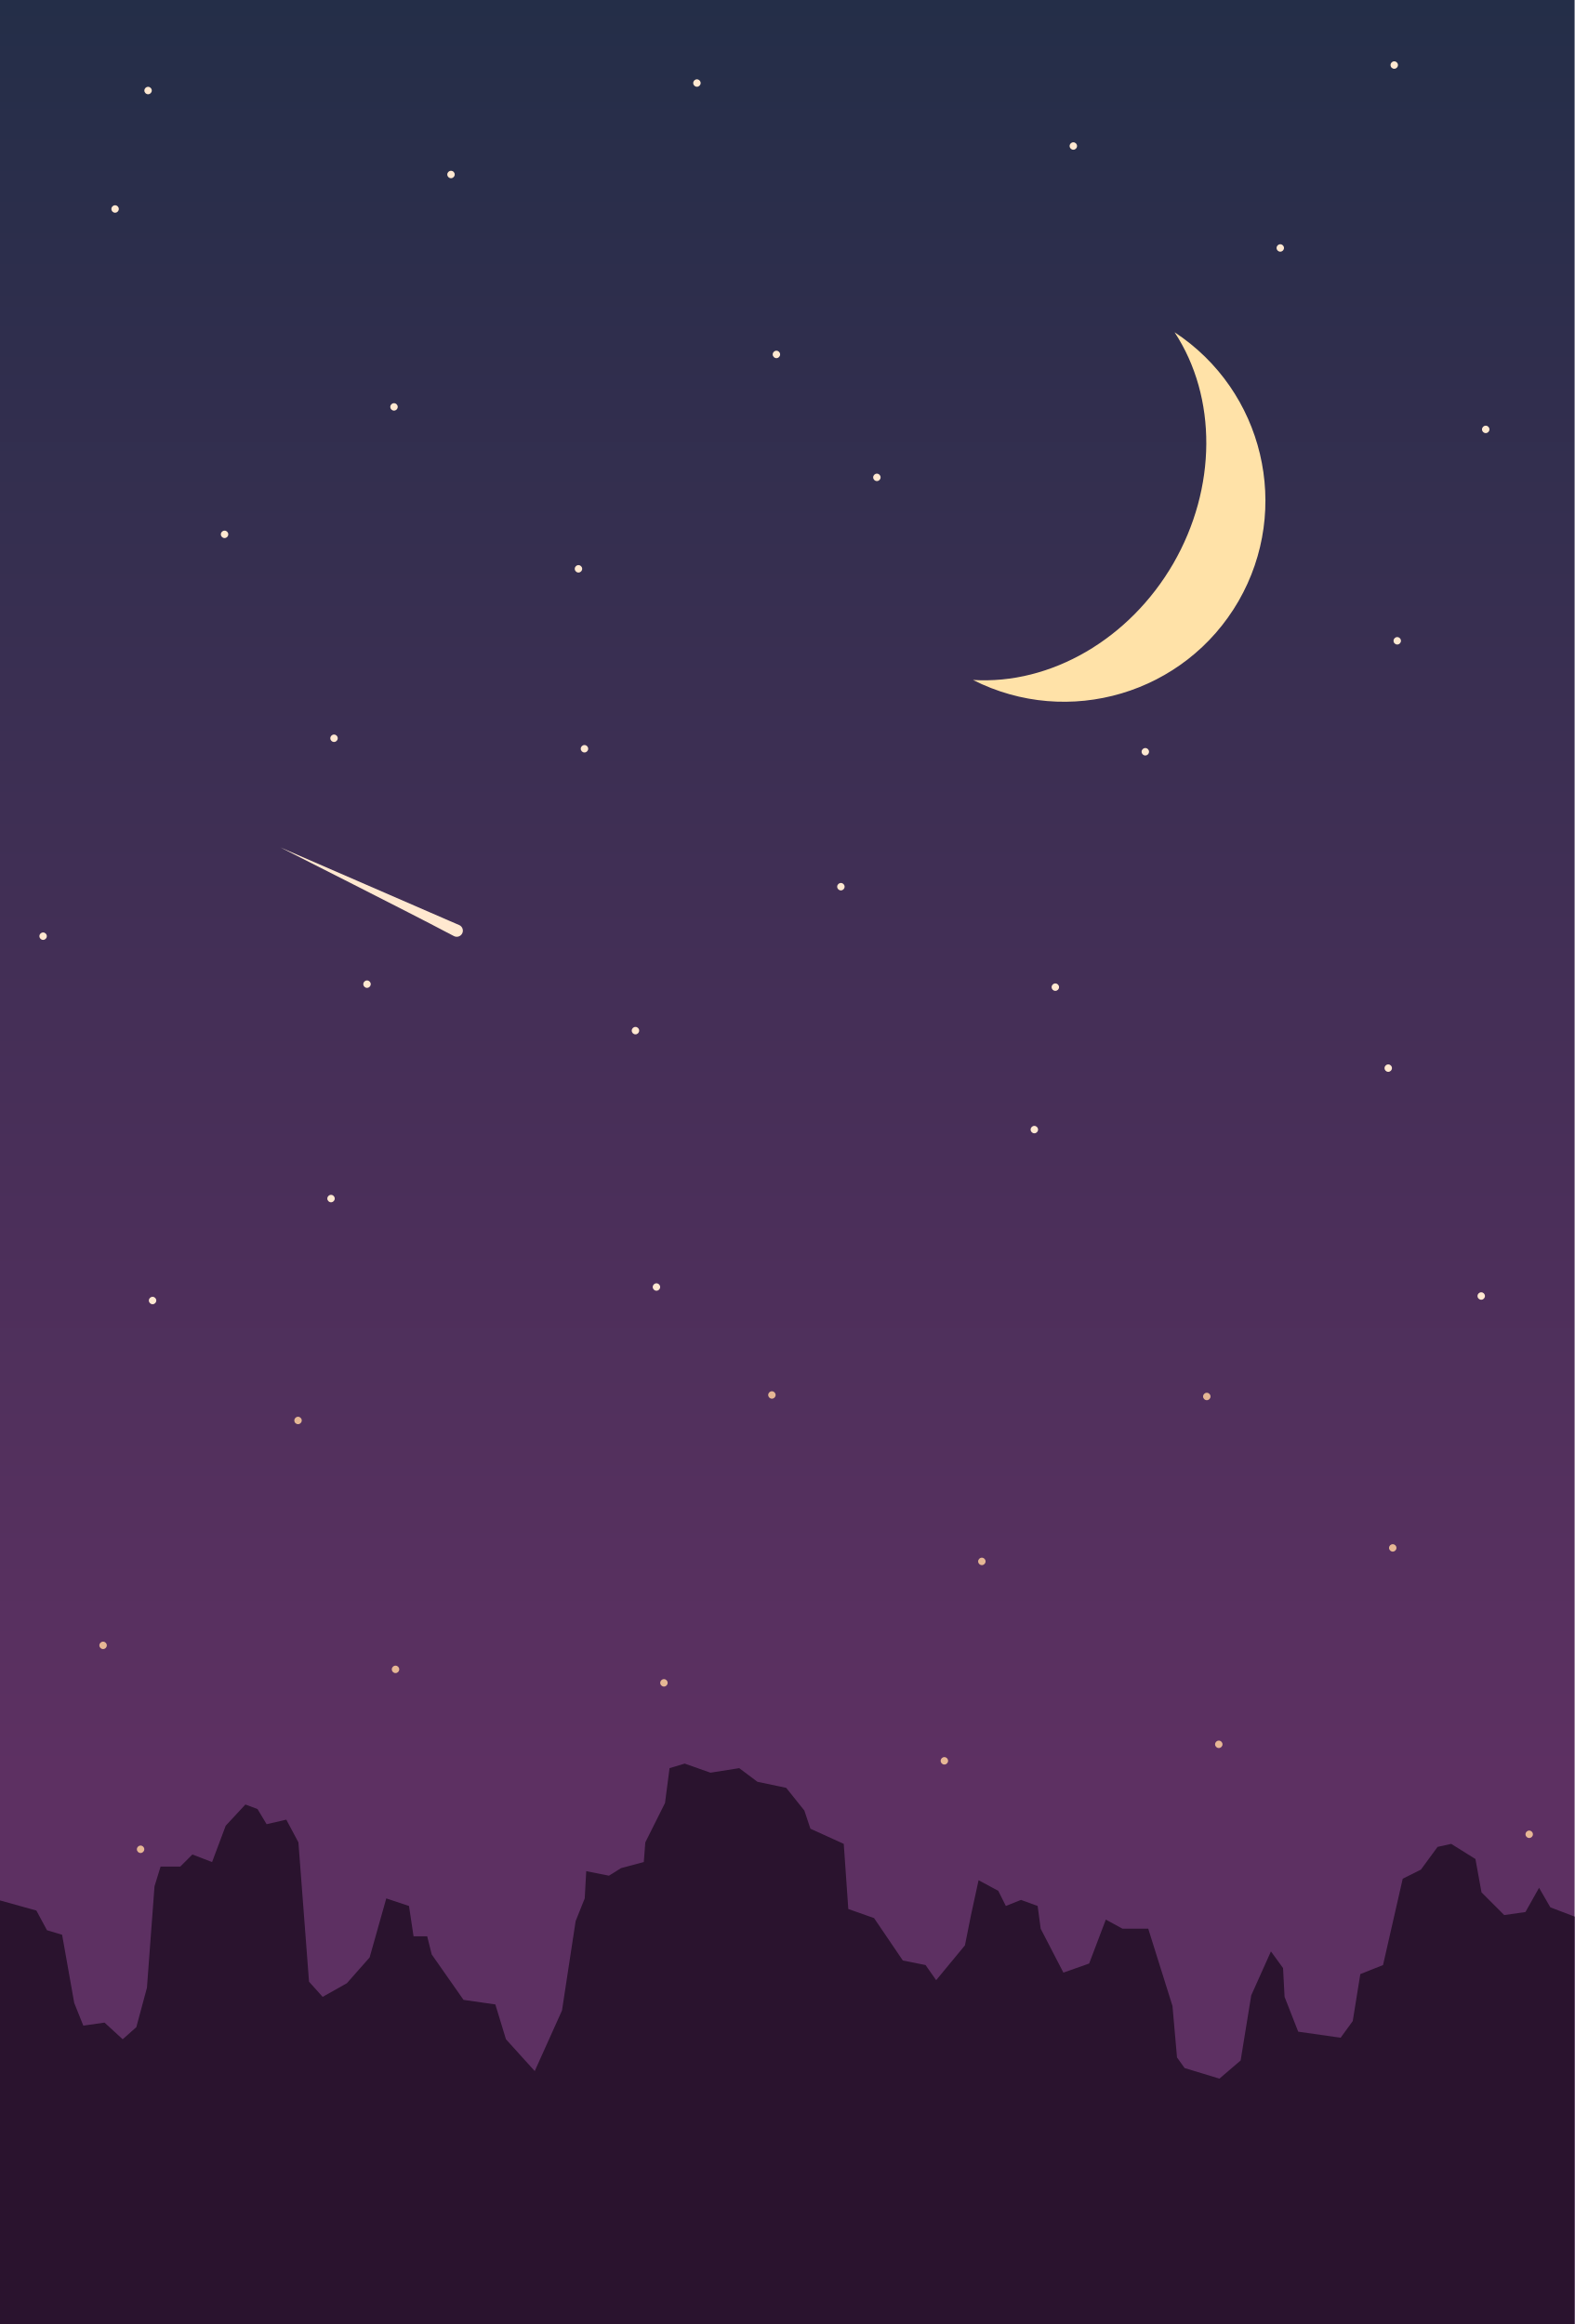
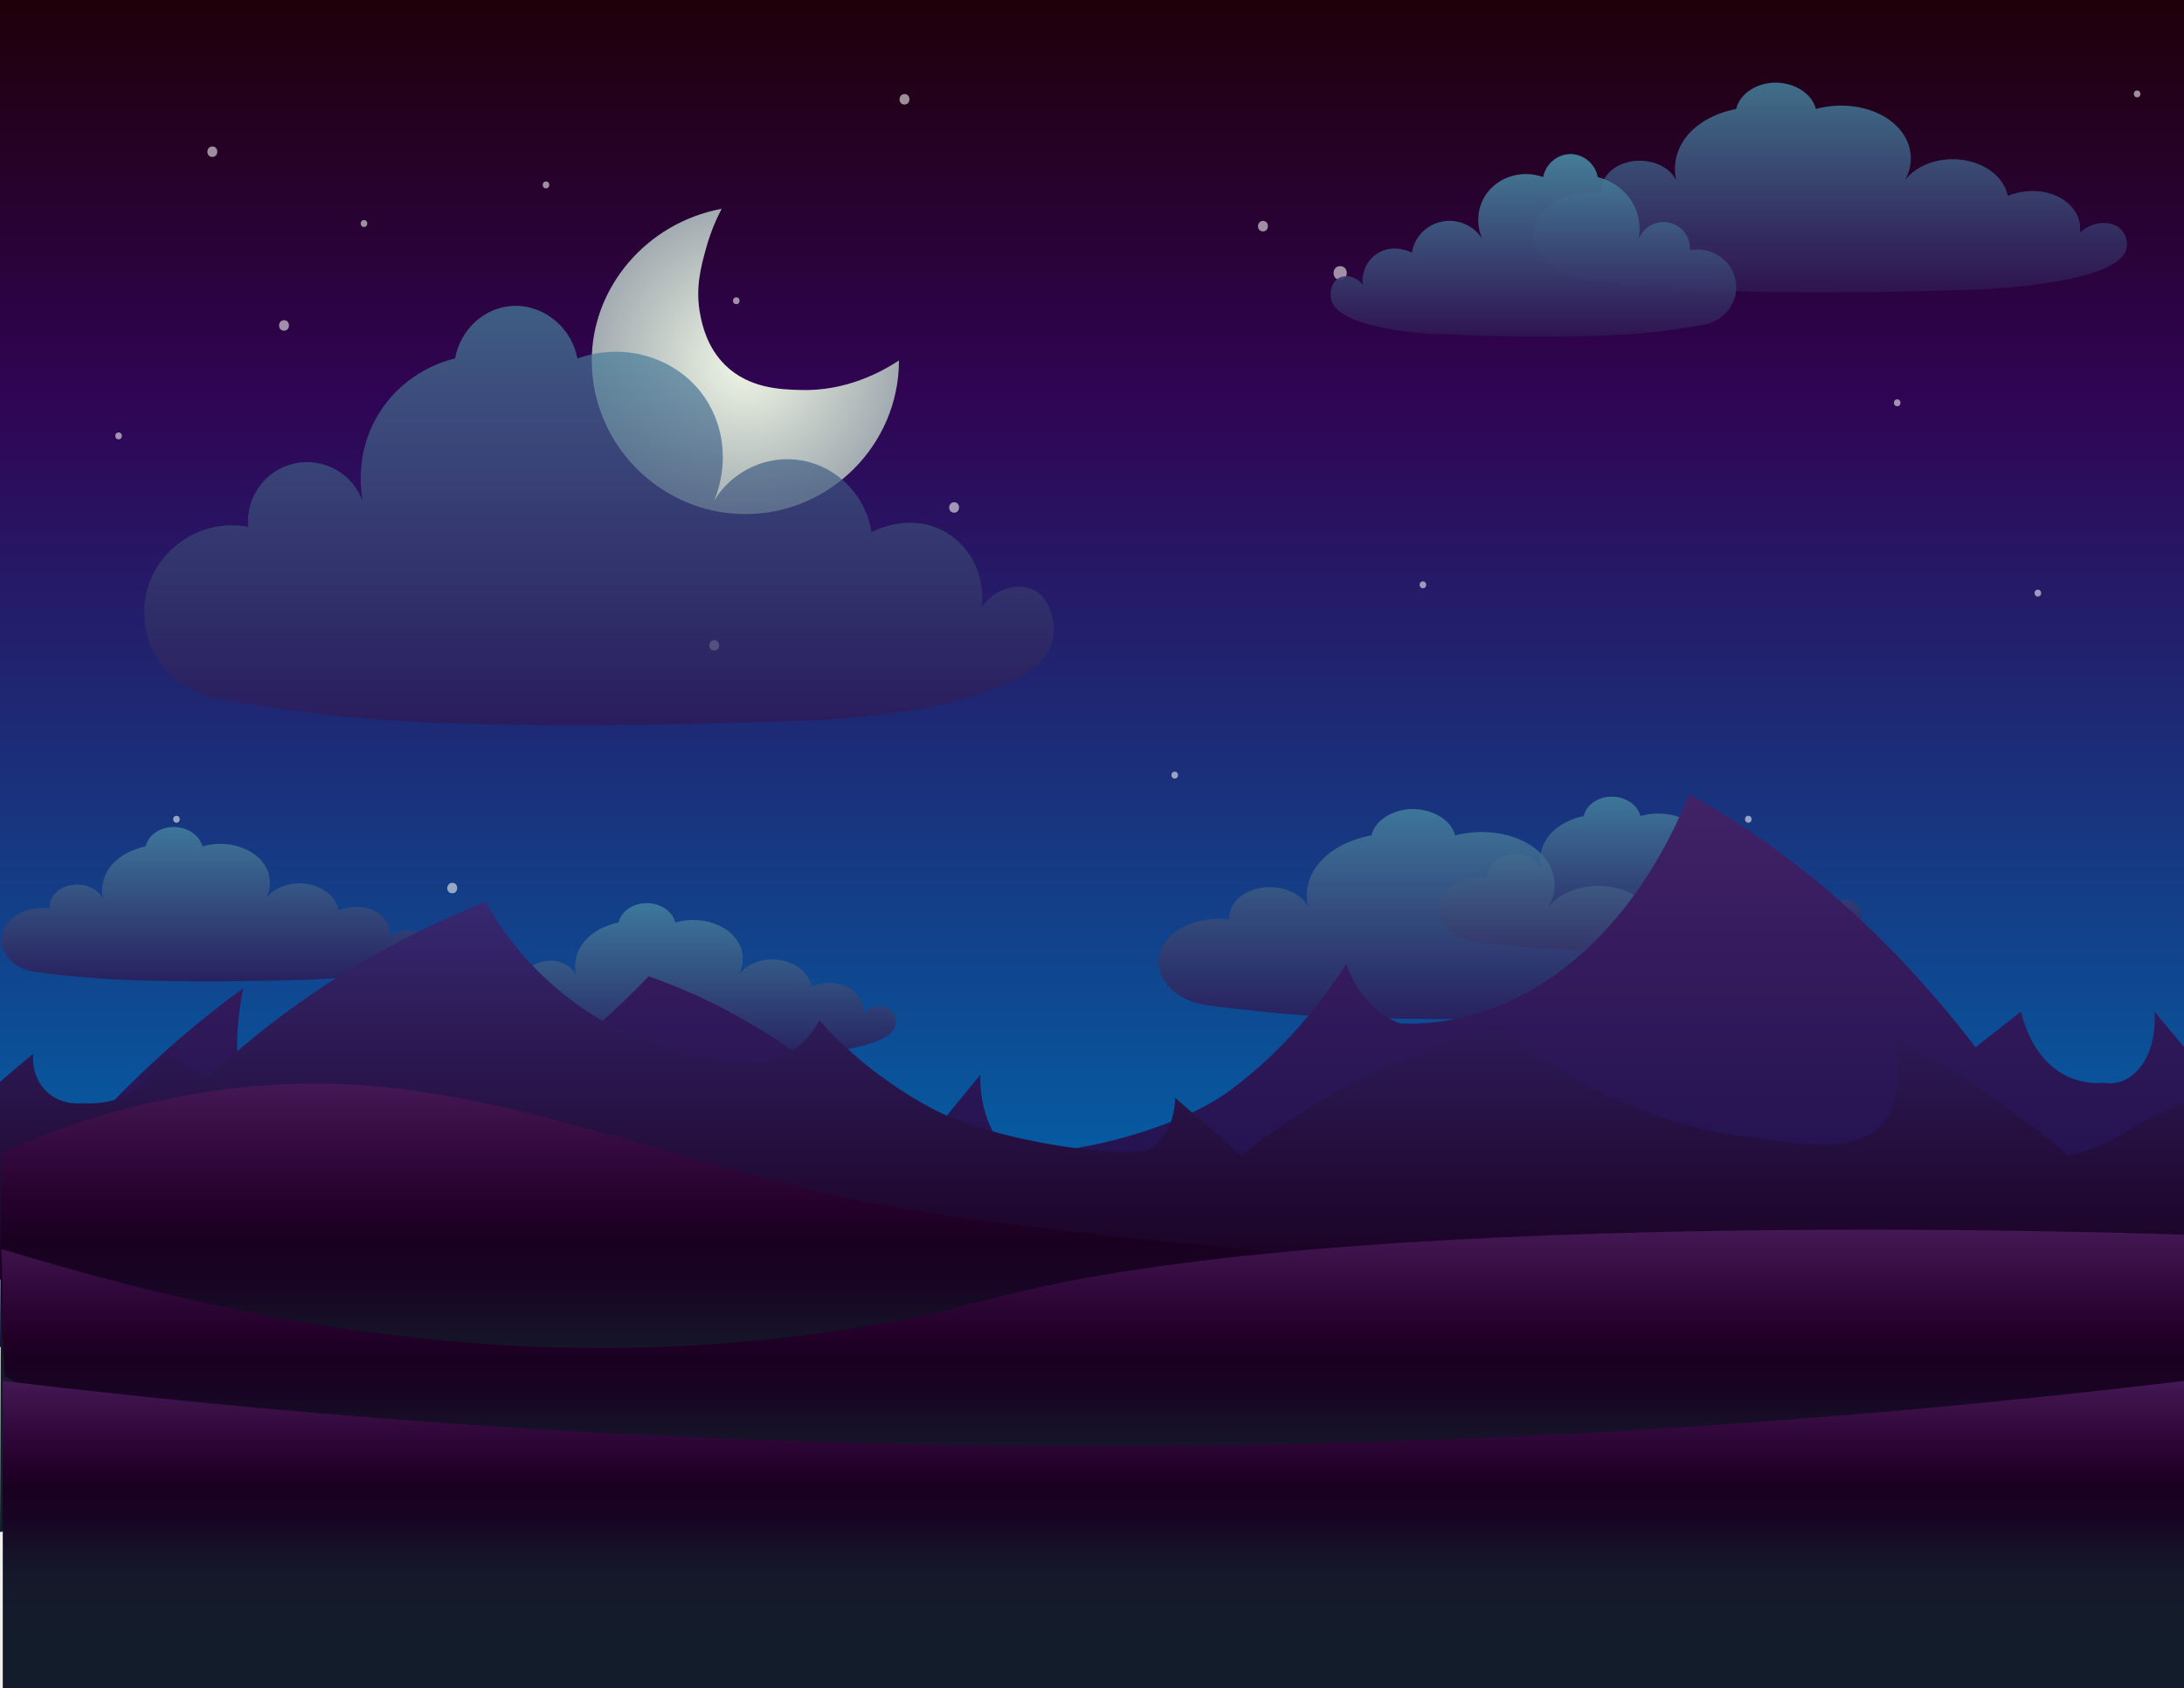
- <svg xmlns="http://www.w3.org/2000/svg" xmlns:xlink="http://www.w3.org/1999/xlink" width="2100" height="3100" viewBox="0 0 555.625 820.208" version="1.1" id="svg8">
-   <defs id="defs2">
-     <linearGradient id="linearGradient829">
-       <stop style="stop-color:#242e48;stop-opacity:1" offset="0" id="stop825" />
-       <stop style="stop-color:#5d3062;stop-opacity:1" offset="1" id="stop827" />
-     </linearGradient>
-     <linearGradient xlink:href="#linearGradient829" id="linearGradient831" x1="285.75" y1="-523.208" x2="285.75" y2="101.964" gradientUnits="userSpaceOnUse" />
-   </defs>
-   <g id="layer1" transform="translate(0,523.2083)">
-     <rect style="opacity:1;fill:url(#linearGradient831);fill-opacity:1;fill-rule:nonzero;stroke:none;stroke-width:0.265;stroke-linecap:square;stroke-linejoin:miter;stroke-miterlimit:4;stroke-dasharray:none;stroke-dashoffset:45.354;stroke-opacity:1;paint-order:normal" id="rect823" width="555.625" height="820.208" x="0" y="-523.208" ry="2.4023437e-05" />
-     <path style="fill:#2a132e;fill-opacity:1;fill-rule:evenodd;stroke:none;stroke-width:0.265px;stroke-linecap:butt;stroke-linejoin:miter;stroke-opacity:1" d="m 0,297 0,-149.492 12.829,3.563 3.742,6.949 5.345,1.604 4.276,24.054 3.207,8.018 7.484,-1.069 6.414,5.88 4.811,-4.276 3.742,-13.898 2.673,-35.814 2.138,-6.949 h 6.949 l 4.276,-4.276 6.949,2.673 4.811,-12.829 6.949,-7.484 4.276,1.604 3.207,5.345 6.949,-1.604 4.276,8.018 3.742,49.178 4.811,5.345 8.553,-4.811 8.018,-9.087 5.88,-20.847 8.018,2.673 1.604,10.691 h 4.811 l 1.604,6.414 11.225,16.036 11.225,1.604 3.742,12.294 10.156,11.225 9.622,-21.382 4.811,-31.538 3.207,-8.018 0.535,-9.622 8.018,1.604 4.276,-2.673 8.018,-2.138 0.535,-6.949 6.949,-13.898 1.604,-12.294 5.345,-1.604 9.087,3.207 10.156,-1.604 6.414,4.811 10.156,2.138 6.414,8.018 2.138,6.414 11.76,5.345 1.604,22.985 9.087,3.207 10.156,14.967 8.018,1.604 3.742,5.345 10.156,-12.294 2.138,-10.691 2.673,-12.294 6.949,3.742 2.673,5.345 5.345,-2.138 5.88,2.138 1.069,8.018 8.018,15.502 9.087,-3.207 5.88,-15.502 5.88,3.207 h 9.087 l 8.553,27.262 1.604,18.174 2.673,3.742 12.294,3.742 7.484,-6.414 3.742,-22.985 6.949,-15.502 4.276,5.88 0.535,10.156 4.811,12.294 14.967,2.138 4.276,-5.88 2.673,-16.571 8.018,-3.207 6.949,-30.469 6.414,-3.207 5.88,-8.018 4.811,-1.069 8.553,5.345 2.138,11.76 8.018,8.018 7.484,-1.069 4.811,-8.553 3.98,6.894 8.553,3.262 0,143.791 z" id="path833" />
-     <path style="opacity:1;fill:#ffe2a8;fill-opacity:1;fill-rule:nonzero;stroke:none;stroke-width:0.265;stroke-linecap:square;stroke-linejoin:miter;stroke-miterlimit:4;stroke-dasharray:none;stroke-dashoffset:45.354;stroke-opacity:1;paint-order:normal" d="m 414.474,-405.95 a 67.539,77.455 30 0 1 -0.438,81.602 67.539,77.455 30 0 1 -70.692,41.12 71.094,71.094 0 0 0 93.7,-27.837 71.094,71.094 0 0 0 -22.569,-94.885 z" id="path846" />
-     <circle style="opacity:1;fill:#ffe8d0;fill-opacity:1;fill-rule:nonzero;stroke:none;stroke-width:0.004;stroke-linecap:square;stroke-linejoin:miter;stroke-miterlimit:4;stroke-dasharray:none;stroke-dashoffset:45.354;stroke-opacity:1;paint-order:normal" id="path1319" cx="52.252" cy="-491.256" r="1.31" />
-     <circle r="1.31" cy="-449.451" cx="40.61" id="circle1325" style="opacity:1;fill:#ffe8d0;fill-opacity:1;fill-rule:nonzero;stroke:none;stroke-width:0.004;stroke-linecap:square;stroke-linejoin:miter;stroke-miterlimit:4;stroke-dasharray:none;stroke-dashoffset:45.354;stroke-opacity:1;paint-order:normal" />
-     <circle style="opacity:1;fill:#ffe8d0;fill-opacity:1;fill-rule:nonzero;stroke:none;stroke-width:0.004;stroke-linecap:square;stroke-linejoin:miter;stroke-miterlimit:4;stroke-dasharray:none;stroke-dashoffset:45.354;stroke-opacity:1;paint-order:normal" id="circle1327" cx="159.144" cy="-461.622" r="1.31" />
-     <circle r="1.31" cy="-493.901" cx="245.927" id="circle1329" style="opacity:1;fill:#ffe8d0;fill-opacity:1;fill-rule:nonzero;stroke:none;stroke-width:0.004;stroke-linecap:square;stroke-linejoin:miter;stroke-miterlimit:4;stroke-dasharray:none;stroke-dashoffset:45.354;stroke-opacity:1;paint-order:normal" />
-     <circle style="opacity:1;fill:#ffe8d0;fill-opacity:1;fill-rule:nonzero;stroke:none;stroke-width:0.004;stroke-linecap:square;stroke-linejoin:miter;stroke-miterlimit:4;stroke-dasharray:none;stroke-dashoffset:45.354;stroke-opacity:1;paint-order:normal" id="circle1331" cx="139.035" cy="-379.601" r="1.31" />
-     <circle r="1.31" cy="-398.122" cx="273.973" id="circle1333" style="opacity:1;fill:#ffe8d0;fill-opacity:1;fill-rule:nonzero;stroke:none;stroke-width:0.004;stroke-linecap:square;stroke-linejoin:miter;stroke-miterlimit:4;stroke-dasharray:none;stroke-dashoffset:45.354;stroke-opacity:1;paint-order:normal" />
-     <circle style="opacity:1;fill:#ffe8d0;fill-opacity:1;fill-rule:nonzero;stroke:none;stroke-width:0.004;stroke-linecap:square;stroke-linejoin:miter;stroke-miterlimit:4;stroke-dasharray:none;stroke-dashoffset:45.354;stroke-opacity:1;paint-order:normal" id="circle1335" cx="117.869" cy="-262.656" r="1.31" />
-     <circle r="1.31" cy="-334.622" cx="79.24" id="circle1337" style="opacity:1;fill:#ffe8d0;fill-opacity:1;fill-rule:nonzero;stroke:none;stroke-width:0.004;stroke-linecap:square;stroke-linejoin:miter;stroke-miterlimit:4;stroke-dasharray:none;stroke-dashoffset:45.354;stroke-opacity:1;paint-order:normal" />
-     <circle style="opacity:1;fill:#ffe8d0;fill-opacity:1;fill-rule:nonzero;stroke:none;stroke-width:0.004;stroke-linecap:square;stroke-linejoin:miter;stroke-miterlimit:4;stroke-dasharray:none;stroke-dashoffset:45.354;stroke-opacity:1;paint-order:normal" id="circle1339" cx="15.21" cy="-192.806" r="1.31" />
-     <circle r="1.31" cy="-258.951" cx="206.24" id="circle1341" style="opacity:1;fill:#ffe8d0;fill-opacity:1;fill-rule:nonzero;stroke:none;stroke-width:0.004;stroke-linecap:square;stroke-linejoin:miter;stroke-miterlimit:4;stroke-dasharray:none;stroke-dashoffset:45.354;stroke-opacity:1;paint-order:normal" />
-     <circle style="opacity:1;fill:#ffe8d0;fill-opacity:1;fill-rule:nonzero;stroke:none;stroke-width:0.004;stroke-linecap:square;stroke-linejoin:miter;stroke-miterlimit:4;stroke-dasharray:none;stroke-dashoffset:45.354;stroke-opacity:1;paint-order:normal" id="circle1343" cx="224.231" cy="-159.468" r="1.31" />
-     <circle r="1.31" cy="-100.201" cx="116.81" id="circle1345" style="opacity:1;fill:#ffe8d0;fill-opacity:1;fill-rule:nonzero;stroke:none;stroke-width:0.004;stroke-linecap:square;stroke-linejoin:miter;stroke-miterlimit:4;stroke-dasharray:none;stroke-dashoffset:45.354;stroke-opacity:1;paint-order:normal" />
-     <circle style="opacity:0.851;fill:#ffcf9d;fill-opacity:1;fill-rule:nonzero;stroke:none;stroke-width:0.004;stroke-linecap:square;stroke-linejoin:miter;stroke-miterlimit:4;stroke-dasharray:none;stroke-dashoffset:45.354;stroke-opacity:1;paint-order:normal" id="circle1347" cx="272.385" cy="-30.881" r="1.31" />
-     <circle r="1.31" cy="65.957" cx="139.565" id="circle1349" style="opacity:0.851;fill:#ffcf9d;fill-opacity:1;fill-rule:nonzero;stroke:none;stroke-width:0.004;stroke-linecap:square;stroke-linejoin:miter;stroke-miterlimit:4;stroke-dasharray:none;stroke-dashoffset:45.354;stroke-opacity:1;paint-order:normal" />
-     <circle style="opacity:0.851;fill:#ffcf9d;fill-opacity:1;fill-rule:nonzero;stroke:none;stroke-width:0.004;stroke-linecap:square;stroke-linejoin:miter;stroke-miterlimit:4;stroke-dasharray:none;stroke-dashoffset:45.354;stroke-opacity:1;paint-order:normal" id="circle1351" cx="105.169" cy="-21.885" r="1.31" />
-     <circle cy="-68.981" cx="231.64" id="circle1353" style="opacity:1;fill:#ffe8d0;fill-opacity:1;fill-rule:nonzero;stroke:none;stroke-width:0.004;stroke-linecap:square;stroke-linejoin:miter;stroke-miterlimit:4;stroke-dasharray:none;stroke-dashoffset:45.354;stroke-opacity:1;paint-order:normal" r="1.31" />
-     <circle r="1.31" style="opacity:1;fill:#ffe8d0;fill-opacity:1;fill-rule:nonzero;stroke:none;stroke-width:0.004;stroke-linecap:square;stroke-linejoin:miter;stroke-miterlimit:4;stroke-dasharray:none;stroke-dashoffset:45.354;stroke-opacity:1;paint-order:normal" id="circle1355" cx="364.99" cy="-124.543" />
-     <circle cy="-30.351" cx="425.844" id="circle1357" style="opacity:0.851;fill:#ffcf9d;fill-opacity:1;fill-rule:nonzero;stroke:none;stroke-width:0.004;stroke-linecap:square;stroke-linejoin:miter;stroke-miterlimit:4;stroke-dasharray:none;stroke-dashoffset:45.354;stroke-opacity:1;paint-order:normal" r="1.31" />
-     <circle r="1.31" style="opacity:1;fill:#ffe8d0;fill-opacity:1;fill-rule:nonzero;stroke:none;stroke-width:0.004;stroke-linecap:square;stroke-linejoin:miter;stroke-miterlimit:4;stroke-dasharray:none;stroke-dashoffset:45.354;stroke-opacity:1;paint-order:normal" id="circle1359" cx="489.873" cy="-146.239" />
-     <circle cy="-174.814" cx="372.398" id="circle1361" style="opacity:1;fill:#ffe8d0;fill-opacity:1;fill-rule:nonzero;stroke:none;stroke-width:0.004;stroke-linecap:square;stroke-linejoin:miter;stroke-miterlimit:4;stroke-dasharray:none;stroke-dashoffset:45.354;stroke-opacity:1;paint-order:normal" r="1.31" />
-     <circle r="1.31" style="opacity:1;fill:#ffe8d0;fill-opacity:1;fill-rule:nonzero;stroke:none;stroke-width:0.004;stroke-linecap:square;stroke-linejoin:miter;stroke-miterlimit:4;stroke-dasharray:none;stroke-dashoffset:45.354;stroke-opacity:1;paint-order:normal" id="circle1363" cx="404.148" cy="-257.893" />
-     <circle cy="-297.051" cx="493.048" id="circle1365" style="opacity:1;fill:#ffe8d0;fill-opacity:1;fill-rule:nonzero;stroke:none;stroke-width:0.004;stroke-linecap:square;stroke-linejoin:miter;stroke-miterlimit:4;stroke-dasharray:none;stroke-dashoffset:45.354;stroke-opacity:1;paint-order:normal" r="1.31" />
-     <circle r="1.31" style="opacity:1;fill:#ffe8d0;fill-opacity:1;fill-rule:nonzero;stroke:none;stroke-width:0.004;stroke-linecap:square;stroke-linejoin:miter;stroke-miterlimit:4;stroke-dasharray:none;stroke-dashoffset:45.354;stroke-opacity:1;paint-order:normal" id="circle1367" cx="524.269" cy="-371.664" />
-     <circle cy="-435.693" cx="451.773" id="circle1369" style="opacity:1;fill:#ffe8d0;fill-opacity:1;fill-rule:nonzero;stroke:none;stroke-width:0.004;stroke-linecap:square;stroke-linejoin:miter;stroke-miterlimit:4;stroke-dasharray:none;stroke-dashoffset:45.354;stroke-opacity:1;paint-order:normal" r="1.31" />
-     <circle style="opacity:1;fill:#ffe8d0;fill-opacity:1;fill-rule:nonzero;stroke:none;stroke-width:0.004;stroke-linecap:square;stroke-linejoin:miter;stroke-miterlimit:4;stroke-dasharray:none;stroke-dashoffset:45.354;stroke-opacity:1;paint-order:normal" id="circle1371" cx="491.99" cy="-500.251" r="1.31" />
-     <circle r="1.31" cy="-471.676" cx="378.748" id="circle1373" style="opacity:1;fill:#ffe8d0;fill-opacity:1;fill-rule:nonzero;stroke:none;stroke-width:0.004;stroke-linecap:square;stroke-linejoin:miter;stroke-miterlimit:4;stroke-dasharray:none;stroke-dashoffset:45.354;stroke-opacity:1;paint-order:normal" />
-     <circle style="opacity:1;fill:#ffe8d0;fill-opacity:1;fill-rule:nonzero;stroke:none;stroke-width:0.004;stroke-linecap:square;stroke-linejoin:miter;stroke-miterlimit:4;stroke-dasharray:none;stroke-dashoffset:45.354;stroke-opacity:1;paint-order:normal" id="circle1375" cx="309.427" cy="-354.731" r="1.31" />
-     <circle r="1.31" cy="-322.451" cx="204.123" id="circle1377" style="opacity:1;fill:#ffe8d0;fill-opacity:1;fill-rule:nonzero;stroke:none;stroke-width:0.004;stroke-linecap:square;stroke-linejoin:miter;stroke-miterlimit:4;stroke-dasharray:none;stroke-dashoffset:45.354;stroke-opacity:1;paint-order:normal" />
-     <circle style="opacity:1;fill:#ffe8d0;fill-opacity:1;fill-rule:nonzero;stroke:none;stroke-width:0.004;stroke-linecap:square;stroke-linejoin:miter;stroke-miterlimit:4;stroke-dasharray:none;stroke-dashoffset:45.354;stroke-opacity:1;paint-order:normal" id="circle1379" cx="296.727" cy="-210.268" r="1.31" />
-     <circle r="1.31" cy="-175.872" cx="129.51" id="circle1381" style="opacity:1;fill:#ffe8d0;fill-opacity:1;fill-rule:nonzero;stroke:none;stroke-width:0.004;stroke-linecap:square;stroke-linejoin:miter;stroke-miterlimit:4;stroke-dasharray:none;stroke-dashoffset:45.354;stroke-opacity:1;paint-order:normal" />
-     <circle style="opacity:1;fill:#ffe8d0;fill-opacity:1;fill-rule:nonzero;stroke:none;stroke-width:0.004;stroke-linecap:square;stroke-linejoin:miter;stroke-miterlimit:4;stroke-dasharray:none;stroke-dashoffset:45.354;stroke-opacity:1;paint-order:normal" id="circle1383" cx="53.84" cy="-64.218" r="1.31" />
-     <circle r="1.31" cy="57.49" cx="36.377" id="circle1385" style="opacity:0.851;fill:#ffcf9d;fill-opacity:1;fill-rule:nonzero;stroke:none;stroke-width:0.004;stroke-linecap:square;stroke-linejoin:miter;stroke-miterlimit:4;stroke-dasharray:none;stroke-dashoffset:45.354;stroke-opacity:1;paint-order:normal" />
-     <circle style="opacity:0.851;fill:#ffcf9d;fill-opacity:1;fill-rule:nonzero;stroke:none;stroke-width:0.004;stroke-linecap:square;stroke-linejoin:miter;stroke-miterlimit:4;stroke-dasharray:none;stroke-dashoffset:45.354;stroke-opacity:1;paint-order:normal" id="circle1387" cx="49.606" cy="129.457" r="1.31" />
-     <circle cy="70.719" cx="234.285" id="circle1389" style="opacity:0.851;fill:#ffcf9d;fill-opacity:1;fill-rule:nonzero;stroke:none;stroke-width:0.004;stroke-linecap:square;stroke-linejoin:miter;stroke-miterlimit:4;stroke-dasharray:none;stroke-dashoffset:45.354;stroke-opacity:1;paint-order:normal" r="1.31" />
-     <circle r="1.31" style="opacity:0.851;fill:#ffcf9d;fill-opacity:1;fill-rule:nonzero;stroke:none;stroke-width:0.004;stroke-linecap:square;stroke-linejoin:miter;stroke-miterlimit:4;stroke-dasharray:none;stroke-dashoffset:45.354;stroke-opacity:1;paint-order:normal" id="circle1391" cx="333.24" cy="98.236" />
-     <circle cy="27.857" cx="346.469" id="circle1393" style="opacity:0.851;fill:#ffcf9d;fill-opacity:1;fill-rule:nonzero;stroke:none;stroke-width:0.004;stroke-linecap:square;stroke-linejoin:miter;stroke-miterlimit:4;stroke-dasharray:none;stroke-dashoffset:45.354;stroke-opacity:1;paint-order:normal" r="1.31" />
-     <circle r="1.31" style="opacity:0.851;fill:#ffcf9d;fill-opacity:1;fill-rule:nonzero;stroke:none;stroke-width:0.004;stroke-linecap:square;stroke-linejoin:miter;stroke-miterlimit:4;stroke-dasharray:none;stroke-dashoffset:45.354;stroke-opacity:1;paint-order:normal" id="circle1395" cx="430.077" cy="92.415" />
-     <circle cy="23.094" cx="491.46" id="circle1397" style="opacity:0.851;fill:#ffcf9d;fill-opacity:1;fill-rule:nonzero;stroke:none;stroke-width:0.004;stroke-linecap:square;stroke-linejoin:miter;stroke-miterlimit:4;stroke-dasharray:none;stroke-dashoffset:45.354;stroke-opacity:1;paint-order:normal" r="1.31" />
-     <circle style="opacity:0.851;fill:#ffcf9d;fill-opacity:1;fill-rule:nonzero;stroke:none;stroke-width:0.004;stroke-linecap:square;stroke-linejoin:miter;stroke-miterlimit:4;stroke-dasharray:none;stroke-dashoffset:45.354;stroke-opacity:1;paint-order:normal" id="circle1399" cx="539.615" cy="124.165" r="1.31" />
-     <circle r="1.31" cy="-65.806" cx="522.681" id="circle1401" style="opacity:1;fill:#ffe8d0;fill-opacity:1;fill-rule:nonzero;stroke:none;stroke-width:0.004;stroke-linecap:square;stroke-linejoin:miter;stroke-miterlimit:4;stroke-dasharray:none;stroke-dashoffset:45.354;stroke-opacity:1;paint-order:normal" />
-     <path style="opacity:1;fill:#ffe8d0;fill-opacity:1;fill-rule:nonzero;stroke:none;stroke-width:0.006;stroke-linecap:square;stroke-linejoin:miter;stroke-miterlimit:4;stroke-dasharray:none;stroke-dashoffset:45.354;stroke-opacity:1;paint-order:normal" d="m 162.104,-196.703 c -0.086,-0.041 -3.679,-1.598 -3.77,-1.626 l -59.424,-25.814 c 0,0 49.816,25.199 57.593,29.391 2.377,1.251 3.628,1.892 3.739,1.946 1.076,0.515 2.365,0.059 2.88,-1.017 0.515,-1.076 0.059,-2.366 -1.018,-2.88 z" id="circle1403" />
+ <svg xmlns="http://www.w3.org/2000/svg" enable-background="new 0 0 792 612" version="1.1" viewBox="0 0 792 612" xml:space="preserve">
+   <style type="text/css">
+ 	.st0{fill:url(#t);}
+ 	.st1{opacity:0.59;}
+ 	.st2{fill:#F1F2F2;}
+ 	.st3{fill:url(#u);}
+ 	.st4{opacity:0.68;fill:url(#v);}
+ 	.st5{opacity:0.82;fill:url(#w);}
+ 	.st6{opacity:0.92;fill:url(#x);}
+ 	.st7{opacity:0.79;fill:url(#y);}
+ 	.st8{opacity:0.79;fill:url(#z);}
+ 	.st9{opacity:0.79;fill:url(#aa);}
+ 	.st10{opacity:0.79;fill:url(#ab);}
+ 	.st11{fill:url(#o);}
+ 	.st12{fill:url(#p);}
+ 	.st13{fill:url(#q);}
+ 	.st14{fill:url(#r);}
+ 	.st15{fill:url(#s);}
+ 	.st16{fill:url(#SVGID_15_);}
+ 	.st17{fill:url(#SVGID_16_);}
+ 	.st18{opacity:0.68;fill:url(#SVGID_17_);}
+ 	.st19{opacity:0.82;fill:url(#SVGID_18_);}
+ 	.st20{opacity:0.92;fill:url(#SVGID_19_);}
+ 	.st21{opacity:0.79;fill:url(#SVGID_20_);}
+ 	.st22{opacity:0.79;fill:url(#SVGID_21_);}
+ 	.st23{opacity:0.79;fill:url(#SVGID_22_);}
+ 	.st24{opacity:0.79;fill:url(#SVGID_23_);}
+ 	.st25{fill:url(#SVGID_24_);}
+ 	.st26{fill:url(#SVGID_25_);}
+ 	.st27{fill:url(#SVGID_26_);}
+ 	.st28{fill:url(#SVGID_27_);}
+ 	.st29{fill:url(#SVGID_28_);}
+ 	.st30{fill:url(#SVGID_29_);}
+ 	.st31{fill:url(#SVGID_30_);}
+ 	.st32{opacity:0.68;fill:url(#SVGID_31_);}
+ 	.st33{opacity:0.82;fill:url(#SVGID_32_);}
+ 	.st34{opacity:0.92;fill:url(#SVGID_33_);}
+ 	.st35{opacity:0.79;fill:url(#SVGID_34_);}
+ 	.st36{opacity:0.79;fill:url(#SVGID_35_);}
+ 	.st37{opacity:0.79;fill:url(#SVGID_36_);}
+ 	.st38{opacity:0.79;fill:url(#SVGID_37_);}
+ 	.st39{fill:url(#SVGID_38_);}
+ 	.st40{fill:url(#SVGID_39_);}
+ 	.st41{fill:url(#SVGID_40_);}
+ 	.st42{fill:url(#SVGID_41_);}
+ 	.st43{fill:url(#SVGID_42_);}
+ 	.st44{fill:url(#SVGID_43_);}
+ 	.st45{fill:url(#SVGID_44_);}
+ 	.st46{opacity:0.68;fill:url(#SVGID_45_);}
+ 	.st47{opacity:0.82;fill:url(#SVGID_46_);}
+ 	.st48{opacity:0.92;fill:url(#SVGID_47_);}
+ 	.st49{opacity:0.79;fill:url(#SVGID_48_);}
+ 	.st50{opacity:0.79;fill:url(#SVGID_49_);}
+ 	.st51{opacity:0.79;fill:url(#SVGID_50_);}
+ 	.st52{opacity:0.79;fill:url(#SVGID_51_);}
+ 	.st53{fill:url(#SVGID_52_);}
+ 	.st54{fill:url(#SVGID_53_);}
+ 	.st55{fill:url(#SVGID_54_);}
+ 	.st56{fill:url(#SVGID_55_);}
+ 	.st57{fill:url(#SVGID_56_);}
+ 	.st58{fill:url(#SVGID_57_);}
+ 	.st59{fill:url(#SVGID_58_);}
+ 	.st60{opacity:0.68;fill:url(#SVGID_59_);}
+ 	.st61{opacity:0.82;fill:url(#SVGID_60_);}
+ 	.st62{opacity:0.92;fill:url(#SVGID_61_);}
+ 	.st63{opacity:0.79;fill:url(#SVGID_62_);}
+ 	.st64{opacity:0.79;fill:url(#SVGID_63_);}
+ 	.st65{opacity:0.79;fill:url(#SVGID_64_);}
+ 	.st66{opacity:0.79;fill:url(#SVGID_65_);}
+ 	.st67{fill:url(#SVGID_66_);}
+ 	.st68{fill:url(#SVGID_67_);}
+ 	.st69{fill:url(#SVGID_68_);}
+ 	.st70{fill:url(#SVGID_69_);}
+ 	.st71{fill:url(#SVGID_70_);}
+ </style>
+   <linearGradient id="t" x1="396" x2="396" y2="456" gradientUnits="userSpaceOnUse">
+     <stop stop-color="#1F000A" offset=".006" />
+     <stop stop-color="#300454" offset=".314" />
+     <stop stop-color="#0066AB" offset=".993" />
+   </linearGradient>
+   <rect class="st0" width="792" height="456" />
+   <radialGradient id="u" cx="270.26" cy="131.05" r="55.541" gradientUnits="userSpaceOnUse">
+     <stop stop-color="#F1F7E6" offset="0" />
+     <stop stop-color="#A3ACB1" offset=".99" />
+   </radialGradient>
+   <path class="st3" d="m254 114.4c-2-9.7 0.2-17.7 2-24.2 1.8-6.6 4.2-11.6 5.7-14.5-27.3 5.1-47.1 28.6-47.1 55 0 30.6 25.1 55.7 55.7 55.7s55.7-25.1 55.7-55.7c-6.1 4-19.1 11.3-36 10.7-7.1-0.2-18.4-0.6-27-9-6.6-6.5-8.3-14.5-9-18z" />
+   <g class="st1">
+     <path class="st2" d="m328 37.9c2.4 0 2.4-3.8 0-3.8-2.4 0.1-2.4 3.8 0 3.8z" />
+     <path class="st2" d="m486 101.5c3.2 0 3.2-5 0-5s-3.2 5 0 5z" />
+     <path class="st2" d="m198 68.3c1.6 0 1.6-2.5 0-2.5s-1.6 2.5 0 2.5z" />
+     <path class="st2" d="m267 110.3c1.6 0 1.6-2.5 0-2.5s-1.6 2.5 0 2.5z" />
+     <path class="st2" d="m426 282.3c1.6 0 1.6-2.5 0-2.5s-1.6 2.5 0 2.5z" />
+     <path class="st2" d="m516 213.3c1.6 0 1.6-2.5 0-2.5s-1.6 2.5 0 2.5z" />
+     <path class="st2" d="m634 298.3c1.6 0 1.6-2.5 0-2.5s-1.6 2.5 0 2.5z" />
+     <path class="st2" d="m739 216.3c1.6 0 1.6-2.5 0-2.5s-1.6 2.5 0 2.5z" />
+     <path class="st2" d="m688 147.3c1.6 0 1.6-2.5 0-2.5s-1.6 2.5 0 2.5z" />
+     <path class="st2" d="m775 35.3c1.6 0 1.6-2.5 0-2.5s-1.6 2.5 0 2.5z" />
+     <path class="st2" d="m64 298.3c1.6 0 1.6-2.5 0-2.5s-1.6 2.5 0 2.5z" />
+     <path class="st2" d="m43 159.3c1.6 0 1.6-2.5 0-2.5s-1.6 2.5 0 2.5z" />
+     <path class="st2" d="m132 82.3c1.6 0 1.6-2.5 0-2.5s-1.6 2.5 0 2.5z" />
+     <path class="st2" d="m77 56.9c2.4 0 2.4-3.8 0-3.8-2.4 0.1-2.4 3.8 0 3.8z" />
+     <path class="st2" d="m103 119.9c2.4 0 2.4-3.8 0-3.8-2.4 0.1-2.4 3.8 0 3.8z" />
+     <path class="st2" d="m458 83.9c2.4 0 2.4-3.8 0-3.8-2.4 0.1-2.4 3.8 0 3.8z" />
+     <path class="st2" d="m346 185.9c2.4 0 2.4-3.8 0-3.8-2.4 0.1-2.4 3.8 0 3.8z" />
+     <path class="st2" d="m164 323.9c2.4 0 2.4-3.8 0-3.8-2.4 0.1-2.4 3.8 0 3.8z" />
+     <path class="st2" d="m259 235.9c2.4 0 2.4-3.8 0-3.8-2.4 0.1-2.4 3.8 0 3.8z" />
  </g>
-   <style id="style4" type="text/css">
-     path {
-         fill: none;
-         stroke-linecap: butt;
-         stroke-linejoin: bevel;
-         stroke-dasharray: none;
-     }
-     path.outer {
-         stroke: #000000;
-         stroke-dasharray: none;
-         stroke-dashoffset: 0;
-         stroke-width: 0.3;
-         stroke-opacity: 1.0;
-     }
-     path.convex {
-         stroke: #000000;
-         stroke-dasharray: 0.50,1.00;
-         stroke-dashoffset:0;
-         stroke-width:0.2;
-         stroke-opacity: 1.0
-     }
-     path.concave {
-         stroke: #000000;
-         stroke-dasharray: 1.00,0.50,0.20,0.50;
-         stroke-dashoffset: 0;
-         stroke-width: 0.2;
-         stroke-opacity: 1.0
-     }
-     path.freestyle {
-         stroke: #000000;
-         stroke-dasharray: none;
-         stroke-dashoffset: 0;
-         stroke-width: 0.2;
-         stroke-opacity: 1.0
-     }
-     path.outer_background {
-         stroke: #ffffff;
-         stroke-opacity: 1.0;
-         stroke-width: 0.5
-     }
-     path.inner_background {
-         stroke: #ffffff;
-         stroke-opacity: 1.0;
-         stroke-width: 0.2
-     }
-     path.sticker {
-         fill: #e5e5e5;
-         stroke: none;
-         fill-opacity: 1.0;
-     }
-     path.arrow {
-         fill: #000;
-     }
-     text {
-         font-style: normal;
-         fill: #000000;
-         fill-opacity: 1.0;
-         stroke: none;
-     }
-     text, tspan {
-         text-anchor:middle;
-     }
-     </style>
+   <linearGradient id="v" x1="217.2" x2="217.2" y1="110.9" y2="263.03" gradientUnits="userSpaceOnUse">
+     <stop stop-color="#4787A1" offset="0" />
+     <stop stop-color="#2F1753" offset=".995" />
+   </linearGradient>
+   <path class="st4" d="m77 253c-16.7-3.9-27.4-20.3-24.2-36.8 3.2-16.9 20-28.4 37.2-25.2-1-10.9 6.4-20.8 17-23 10.5-2.2 21.1 3.8 24.6 14-0.6-3-3.3-18.2 6.4-33 9.4-14.5 23.9-18.3 27-19 1.9-10.3 10.2-18.1 20-19 11.2-1.1 22.1 7 24.4 19 16.3-5.9 34.3-0.9 44.6 12 8.7 11 10.5 26.1 5 39.5 6.7-11 19.5-16.8 32-14.5 12.9 2.4 23.1 12.9 25 26 0.6-0.3 14-7.6 27 0 9.2 5.4 14.4 16.1 13 27 4.9-6.7 13.2-8.9 19-6 5.9 3 8.4 12.3 6.6 18.8-7.2 25.2-83.6 28.2-83.6 28.2s-48.4 2.3-99 2c-47.8-0.3-71.7-2.8-82-4-16.5-1.9-30.3-4.2-40-6z" />
+   <linearGradient id="w" x1="663.58" x2="663.58" y1="29.904" y2="105.97" gradientUnits="userSpaceOnUse">
+     <stop stop-color="#4787A1" offset="0" />
+     <stop stop-color="#2F1753" offset=".995" />
+   </linearGradient>
+   <path class="st5" d="m572.2 101c-10.9-1.9-17.8-10.2-15.8-18.4 2.1-8.5 13-14.2 24.3-12.6-0.6-5.4 4.2-10.4 11.1-11.5 6.8-1.1 13.8 1.9 16.1 7-0.4-1.5-2.1-9.1 4.1-16.5 6.1-7.2 15.6-9.1 17.6-9.5 1.2-5.2 6.7-9 13-9.5 7.3-0.5 14.4 3.5 15.9 9.5 10.6-2.9 22.4-0.5 29.1 6 5.7 5.5 6.9 13.1 3.3 19.7 4.3-5.5 12.7-8.4 20.9-7.2 8.4 1.2 15 6.4 16.3 13 0.4-0.2 9.1-3.8 17.6 0 6 2.7 9.4 8 8.5 13.5 3.2-3.4 8.6-4.5 12.4-3 3.9 1.5 5.5 6.1 4.3 9.4-4.7 12.6-54.5 14.1-54.5 14.1s-31.6 1.2-64.6 1c-31.2-0.2-46.8-1.4-53.5-2-10.8-1-19.8-2.1-26.1-3z" />
+   <linearGradient id="x" x1="-2904.7" x2="-2904.7" y1="55.904" y2="122" gradientTransform="matrix(-1.1403 0 0 1 -2756.3 0)" gradientUnits="userSpaceOnUse">
+     <stop stop-color="#4787A1" offset="0" />
+     <stop stop-color="#2F1753" offset=".995" />
+   </linearGradient>
+   <path class="st6" d="m618.6 117.6c7.4-1.7 12.2-8.8 10.8-16-1.4-7.4-8.9-12.3-16.6-10.9 0.4-4.7-2.9-9-7.6-10-4.7-0.9-9.4 1.7-11 6.1 0.3-1.3 1.5-7.9-2.8-14.3-4.2-6.3-10.7-7.9-12-8.3-0.8-4.5-4.6-7.8-8.9-8.3-5-0.5-9.9 3.1-10.9 8.3-7.3-2.6-15.3-0.4-19.9 5.2-3.9 4.8-4.7 11.4-2.2 17.2-3-4.8-8.7-7.3-14.3-6.3-5.8 1-10.3 5.6-11.2 11.3-0.3-0.1-6.2-3.3-12 0-4.1 2.3-6.4 7-5.8 11.7-2.2-2.9-5.9-3.9-8.5-2.6s-3.8 5.3-2.9 8.2c3.2 10.9 37.3 12.2 37.3 12.2s21.6 1 44.2 0.9c21.3-0.1 32-1.2 36.6-1.7 7.2-0.9 13.3-1.9 17.7-2.7z" />
+   <linearGradient id="y" x1="248.47" x2="248.47" y1="327.57" y2="383.6" gradientUnits="userSpaceOnUse">
+     <stop stop-color="#4787A1" offset="0" />
+     <stop stop-color="#2F1753" offset=".995" />
+   </linearGradient>
+   <path class="st7" d="m183.5 379.9c-7.7-1.4-12.7-7.5-11.2-13.6 1.5-6.2 9.3-10.5 17.3-9.3-0.5-4 3-7.7 7.9-8.5s9.8 1.4 11.4 5.2c-0.3-1.1-1.5-6.7 2.9-12.2 4.4-5.3 11.1-6.7 12.5-7 0.9-3.8 4.7-6.7 9.3-7 5.2-0.4 10.2 2.6 11.3 7 7.6-2.2 15.9-0.3 20.7 4.4 4 4 4.9 9.6 2.3 14.5 3.1-4.1 9-6.2 14.8-5.3 6 0.9 10.7 4.7 11.6 9.6 0.3-0.1 6.5-2.8 12.5 0 4.3 2 6.7 5.9 6 9.9 2.3-2.5 6.1-3.3 8.8-2.2s3.9 4.5 3 6.9c-3.3 9.3-38.7 10.4-38.7 10.4s-22.5 0.9-45.9 0.7c-22.2-0.1-33.3-1-38-1.5-7.6-0.5-14-1.3-18.5-2z" />
+   <linearGradient id="z" x1="77.001" x2="77.001" y1="299.93" y2="355.96" gradientUnits="userSpaceOnUse">
+     <stop stop-color="#4787A1" offset="0" />
+     <stop stop-color="#2F1753" offset=".995" />
+   </linearGradient>
+   <path class="st8" d="m12 352.3c-7.7-1.4-12.7-7.5-11.2-13.6 1.5-6.2 9.3-10.5 17.3-9.3-0.5-4 3-7.7 7.9-8.5s9.8 1.4 11.4 5.2c-0.3-1.1-1.5-6.7 2.9-12.2 4.4-5.3 11.1-6.7 12.5-7 0.9-3.8 4.7-6.7 9.3-7 5.2-0.4 10.2 2.6 11.3 7 7.6-2.2 15.9-0.3 20.7 4.4 4 4 4.9 9.6 2.3 14.5 3.1-4.1 9-6.2 14.8-5.3 6 0.9 10.7 4.7 11.6 9.6 0.3-0.1 6.5-2.8 12.5 0 4.3 2 6.7 5.9 6 9.9 2.3-2.5 6.1-3.3 8.8-2.2s3.9 4.5 3 6.9c-3.3 9.3-38.7 10.4-38.7 10.4s-22.5 0.9-45.9 0.7c-22.2-0.1-33.3-1-38-1.5-7.6-0.5-14-1.4-18.5-2z" />
+   <linearGradient id="aa" x1="598.53" x2="598.53" y1="288.97" y2="345" gradientUnits="userSpaceOnUse">
+     <stop stop-color="#4787A1" offset="0" />
+     <stop stop-color="#2F1753" offset=".995" />
+   </linearGradient>
+   <path class="st9" d="m533.5 341.3c-7.7-1.4-12.7-7.5-11.2-13.6 1.5-6.2 9.3-10.5 17.3-9.3-0.5-4 3-7.7 7.9-8.5s9.8 1.4 11.4 5.2c-0.3-1.1-1.5-6.7 2.9-12.2 4.4-5.3 11.1-6.7 12.5-7 0.9-3.8 4.7-6.7 9.3-7 5.2-0.4 10.2 2.6 11.3 7 7.6-2.2 15.9-0.3 20.7 4.4 4 4 4.9 9.6 2.3 14.5 3.1-4.1 9-6.2 14.8-5.3 6 0.9 10.7 4.7 11.6 9.6 0.3-0.1 6.5-2.8 12.5 0 4.3 2 6.7 5.9 6 9.9 2.3-2.5 6.1-3.3 8.8-2.2s3.9 4.5 3 6.9c-3.3 9.3-38.7 10.4-38.7 10.4s-22.5 0.9-45.9 0.7c-22.2-0.1-33.3-1-38-1.5-7.6-0.5-13.9-1.3-18.5-2z" />
+   <linearGradient id="ab" x1="532.94" x2="532.94" y1="293.32" y2="369.39" gradientUnits="userSpaceOnUse">
+     <stop stop-color="#4787A1" offset="0" />
+     <stop stop-color="#2F1753" offset=".995" />
+   </linearGradient>
+   <path class="st10" d="m437 364.4c-11.4-1.9-18.7-10.2-16.6-18.4 2.2-8.5 13.7-14.2 25.5-12.6-0.7-5.4 4.4-10.4 11.6-11.5s14.4 1.9 16.9 7c-0.4-1.5-2.2-9.1 4.4-16.5 6.4-7.2 16.4-9.1 18.5-9.5 1.3-5.2 7-9 13.7-9.5 7.7-0.5 15.1 3.5 16.7 9.5 11.2-2.9 23.5-0.5 30.5 6 5.9 5.5 7.2 13.1 3.4 19.8 4.6-5.5 13.3-8.4 21.9-7.2 8.9 1.2 15.8 6.4 17.1 13 0.4-0.2 9.6-3.8 18.5 0 6.3 2.7 9.8 8 8.9 13.5 3.4-3.4 9.1-4.5 13-3 4.1 1.5 5.8 6.1 4.5 9.4-4.9 12.6-57.1 14.1-57.2 14.1 0 0-33.1 1.2-67.7 1-32.7-0.2-49.1-1.4-56.1-2-11.4-1.1-20.8-2.2-27.5-3.1z" />
+   <linearGradient id="o" x1="-2980.2" x2="-2980.2" y1="288" y2="488.37" gradientTransform="matrix(-1 0 0 1 -2584.2 0)" gradientUnits="userSpaceOnUse">
+     <stop stop-color="#412267" offset=".005" />
+     <stop stop-color="#160B45" offset="1" />
+   </linearGradient>
+   <path class="st11" d="m792 379.6c-3.6-4.3-7.2-8.5-10.7-12.8 0.1 1 1 12.2-5.1 20.1-5.5 7.1-12.4 5.9-13.4 5.7-2.1 0.2-14.7 1.3-23.7-11.5-3.5-5-5.3-10.5-6.2-14.3l-16.5 12.9c-14.4-18.8-33.5-40.3-57.6-60.2-16.6-13.6-32.3-23.8-46.3-31.5-5 12.7-18.5 42.4-45.2 63-25.4 19.6-49.2 20.5-59.6 20.1-3.1-1.1-9.1-3.9-14.4-11.5-2.5-3.5-4.1-7.1-5.1-10-8.4 12.9-22.1 31-42.2 45.8-24 17.8-75.9 27.1-82.3 20.1-8.6-9.6-8.3-24.2-8.2-25.8-8.2 10-16.5 20.1-24.7 30.1-11.7-13.1-27.4-28.2-47.3-41.5-18-12.1-34.7-19.6-48.3-24.3-11.8 12.5-48.1 48.7-91.5 55.9-19.7 3.3-42.1 10.5-52.4-7.2-8.1-13.7-5-34.9-3.1-44.4-15.9 11.6-33 26.1-50.4 44.4-5.4 5.7-10.6 11.5-15.4 17.2-5.9-1.8-22-12.7-22-12.7l-0.4 81.2s525.6-2.8 792-4.2" />
+   <linearGradient id="p" x1="396" x2="396" y1="327" y2="466.99" gradientUnits="userSpaceOnUse">
+     <stop stop-color="#372871" offset="0" />
+     <stop stop-color="#190020" offset="1" />
+   </linearGradient>
+   <path class="st12" d="m0 392.3c4-3.4 8-6.9 12.1-10.3-0.1 0.7-1 8.5 5 14 5.4 4.9 12.1 4.1 13 4 2.1 0.2 14.3 0.9 23-8 3.4-3.5 5.1-7.3 6-10 5.3 3 10.7 6 16 9 14-13.2 32.6-28.2 56-42 16.1-9.5 31.4-16.6 45-22 4.9 8.9 18 29.6 44 44 24.7 13.7 47.8 14.3 58 14 3-0.8 8.9-2.7 14-8 2.4-2.5 4-5 5-7 8.1 9 21.5 21.6 41 32 23.3 12.4 73.8 19 80 14 8.3-6.7 8-16.9 8-18l24 21c11.4-9.1 26.7-19.7 46-29 17.5-8.5 33.7-13.7 47-17 11.5 8.7 46.8 34 89 39 19.2 2.3 40.9 7.4 51-5 7.8-9.6 4.8-24.3 3-31 15.5 8.1 32.1 18.2 49 31 5.3 4 10.3 8 15 12 5.8-1.3 13.5-3.7 21.4-8.9 8.4-5.5 20.5-10.2 20.6-10.4v67.3l-792.1-3" />
+   <linearGradient id="q" x1="396" x2="396" y1="392.86" y2="555.38" gradientUnits="userSpaceOnUse">
+     <stop stop-color="#441854" offset="0" />
+     <stop stop-color="#31083B" offset=".164" />
+     <stop stop-color="#220028" offset=".288" />
+     <stop stop-color="#1A0020" offset=".352" />
+     <stop stop-color="#1A0020" offset=".355" />
+     <stop stop-color="#180424" offset=".449" />
+     <stop stop-color="#161127" offset=".545" />
+     <stop stop-color="#15182A" offset=".642" />
+     <stop stop-color="#141B2B" offset=".743" />
+     <stop stop-color="#131C2B" offset=".849" />
+   </linearGradient>
+   <path class="st13" d="m0.5 418c19.2-8.6 43.3-17 71.5-21.6 80.5-13.2 135.5 14 225 35.7 42.3 10.2 100.2 15.8 216 27 123 11.9 279 20.6 279 20.6v38.4s-779.3 34.2-792 37.4c0.5-137.5 0-0.1 0.5-137.5z" />
+   <linearGradient id="r" x1="396.26" x2="396.26" y1="445.88" y2="578.61" gradientUnits="userSpaceOnUse">
+     <stop stop-color="#441854" offset="0" />
+     <stop stop-color="#31083B" offset=".164" />
+     <stop stop-color="#220028" offset=".288" />
+     <stop stop-color="#1A0020" offset=".352" />
+     <stop stop-color="#1A0020" offset=".355" />
+     <stop stop-color="#180424" offset=".449" />
+     <stop stop-color="#161127" offset=".545" />
+     <stop stop-color="#15182A" offset=".642" />
+     <stop stop-color="#141B2B" offset=".743" />
+     <stop stop-color="#131C2B" offset=".849" />
+   </linearGradient>
+   <path class="st14" d="m0.5 452.9c69.9 20.9 191.2 53.6 334 24.1 15.1-3.1 9.9-2.6 37-9 131.5-31.1 420.5-20.3 420.5-20.3s0 96.5 0 95.8-537.3 103.9-790.3-44.6c-1.6-33.2-0.2-3.2-1-39.9-0.1-1.8-0.1-3.9-0.2-6.1z" />
+   <linearGradient id="s" x1="396.5" x2="396.5" y1="500.7" y2="612.05" gradientUnits="userSpaceOnUse">
+     <stop stop-color="#441854" offset="0" />
+     <stop stop-color="#31083B" offset=".164" />
+     <stop stop-color="#220028" offset=".288" />
+     <stop stop-color="#1A0020" offset=".352" />
+     <stop stop-color="#1A0020" offset=".355" />
+     <stop stop-color="#180424" offset=".449" />
+     <stop stop-color="#161127" offset=".545" />
+     <stop stop-color="#15182A" offset=".642" />
+     <stop stop-color="#141B2B" offset=".743" />
+     <stop stop-color="#131C2B" offset=".849" />
+   </linearGradient>
+   <path class="st15" d="m792 500.7c-116.6 14-248.1 23.5-392.2 23.6-146.7 0.1-280.5-9.4-398.8-23.6v111.4h791v-111.4z" />
</svg>
